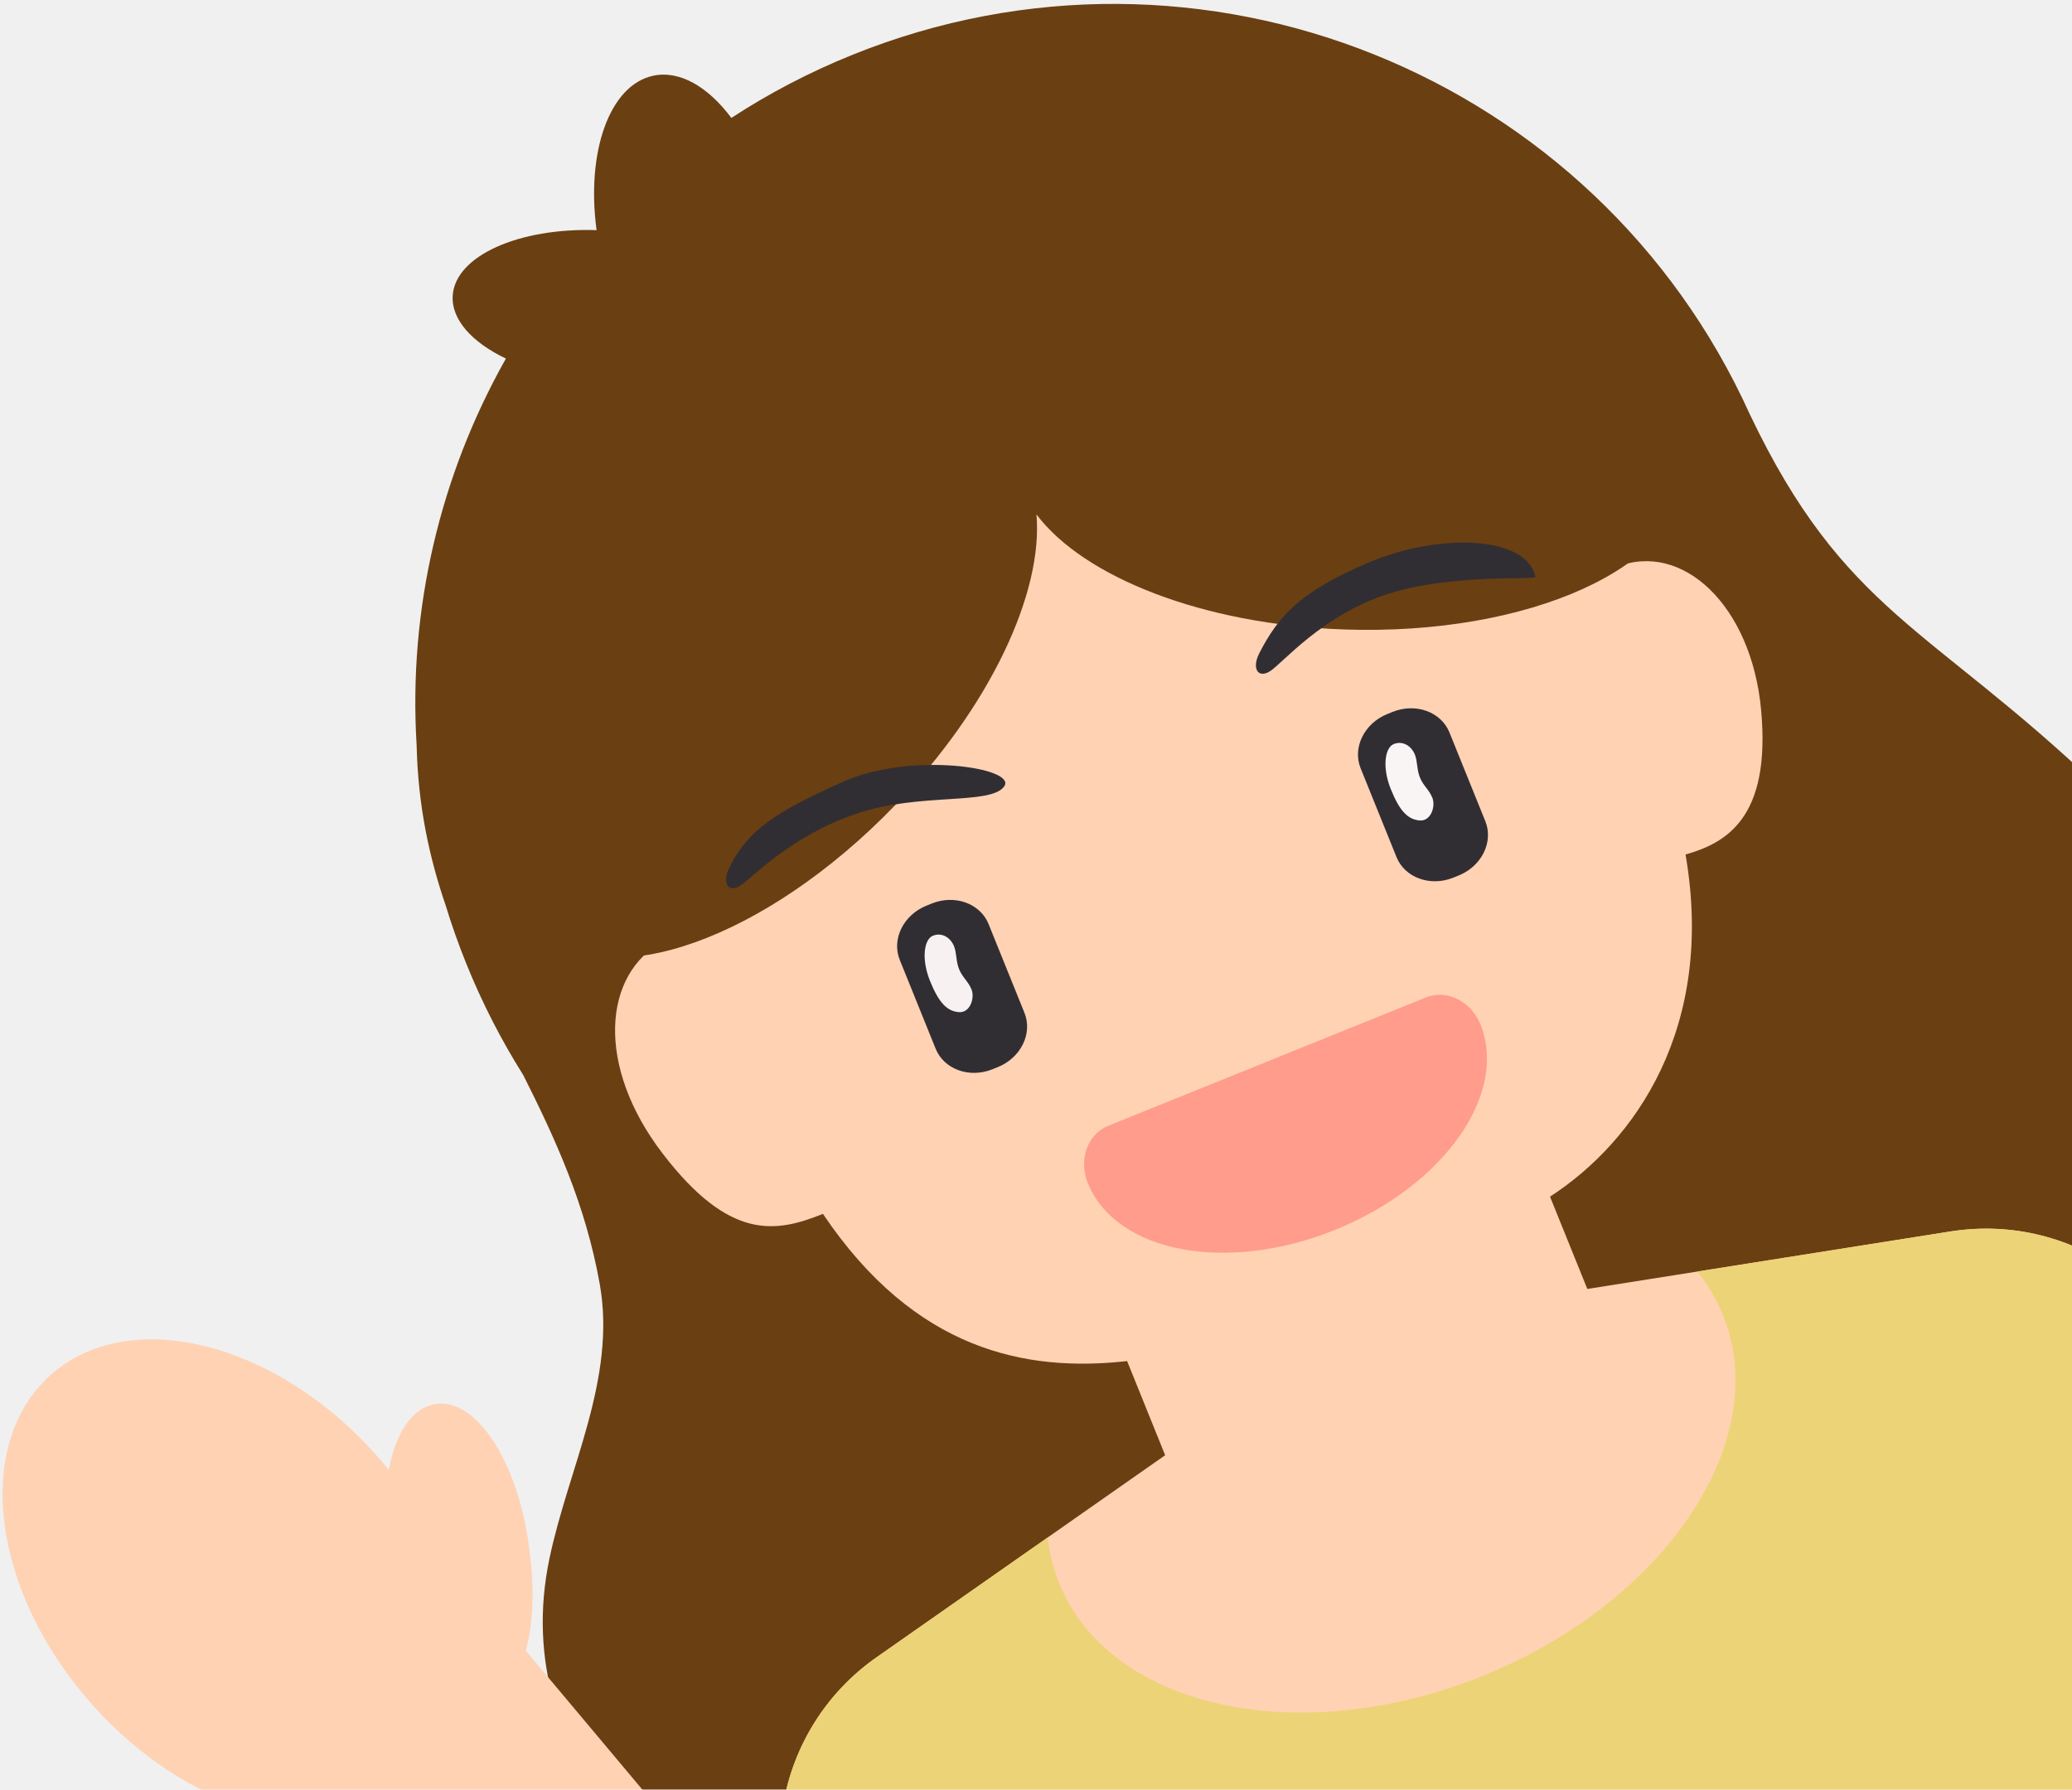
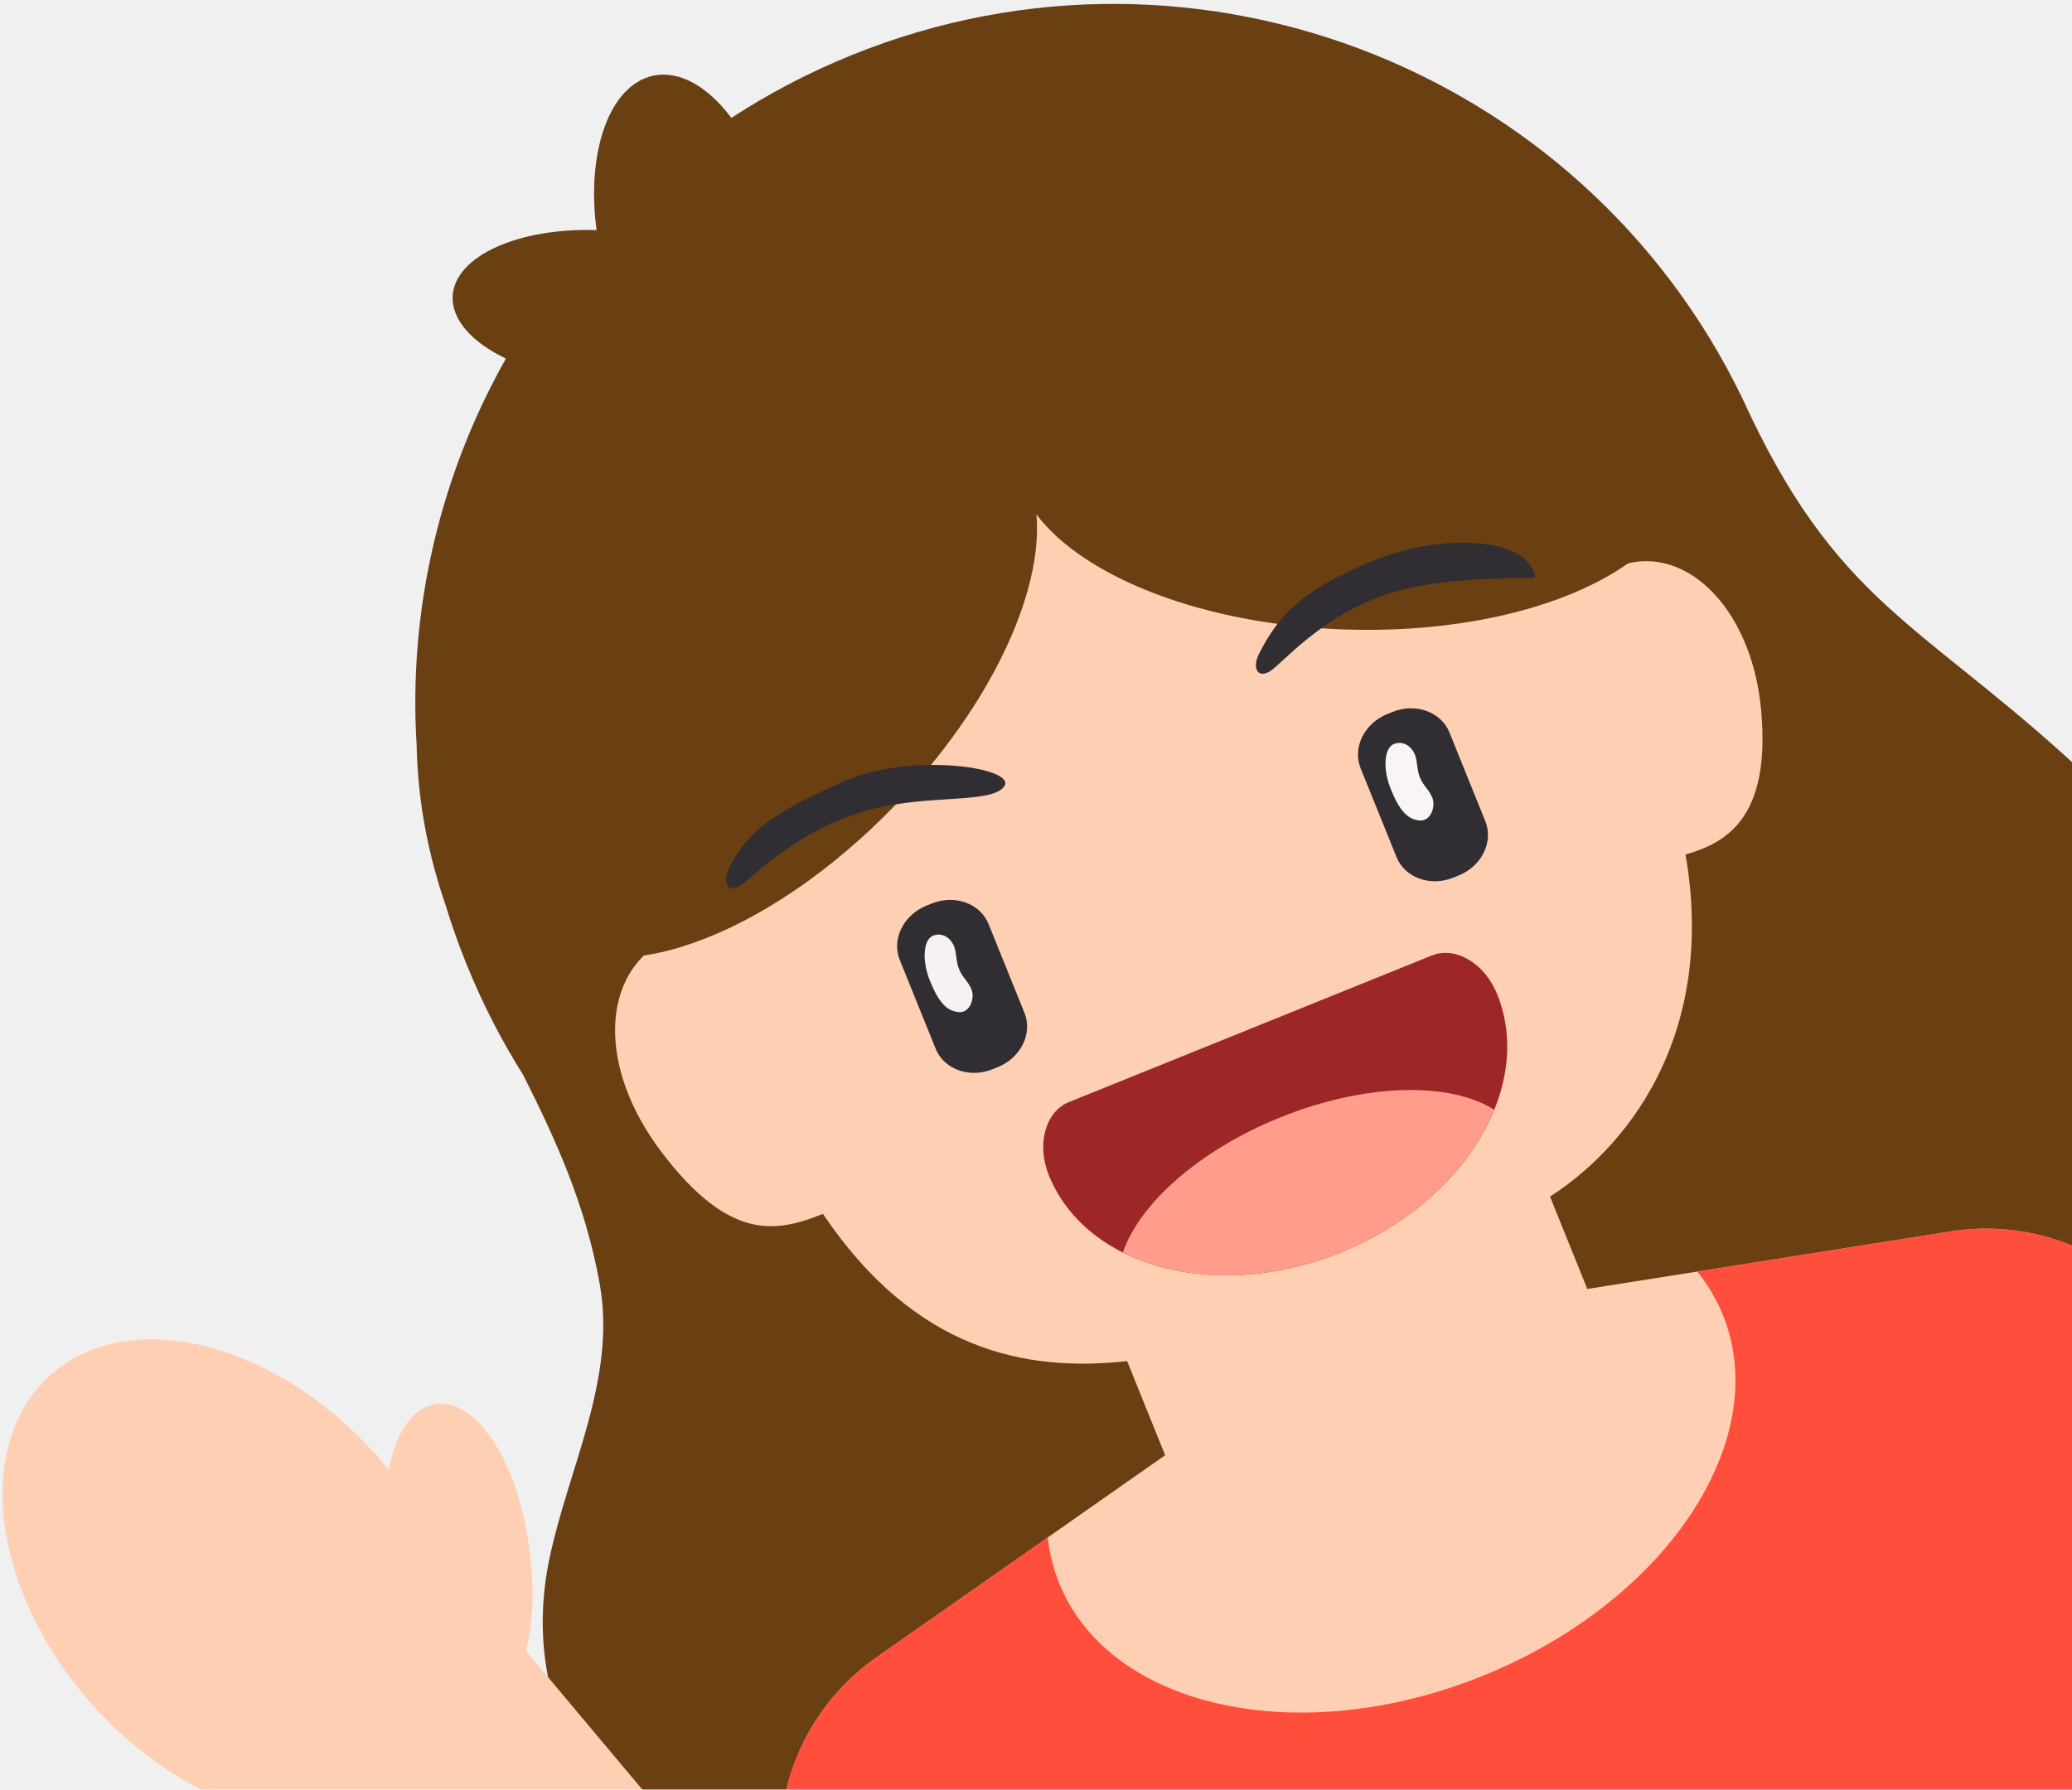
<svg xmlns="http://www.w3.org/2000/svg" xmlns:xlink="http://www.w3.org/1999/xlink" width="411px" height="355px" viewBox="0 0 411 355" version="1.1">
  <defs>
    <path d="M101,43 L144,8 L230,2.84217094e-14 L319,21 L420,132 L420,364 L27,364 C9,338.915 -1.94289029e-15,320.915 0,310 C1.45716772e-15,299.085 5,281.752 15,258 L82,279 L120,268 L78,160 C76.068,132.416 76.068,111.749 78,98 C79.932,84.251 87.598,65.917 101,43 Z" id="path-1" />
  </defs>
  <g id="Page-1" stroke="none" stroke-width="1" fill="none" fill-rule="evenodd">
-     <g id="Desktop" transform="translate(-401, -116)">
-       <g id="Group-4" transform="translate(392, 107)">
+     <g id="Desktop" transform="translate(-402, -116)">
+       <g id="Group-4" transform="translate(393, 107)">
        <mask id="mask-2" fill="white">
          <use xlink:href="#path-1" />
        </mask>
        <g id="Mask" />
        <g mask="url(#mask-2)">
          <g transform="translate(218.5, 229.5) rotate(-22) translate(-218.5, -229.5) translate(-8, 8)">
            <path d="M442.334,239.23 L446.104,249 C459.489,283.327 452.321,304.097 427.822,330.984 C414.112,346.032 400.76,358.703 380,356.881 L382.092,353.467 C348.637,355.332 315.087,355.946 281.73,359.117 C264.552,360.75 247.78,365.354 230.711,367.887 C207.536,371.326 139.759,371.636 136.902,371.621 C130.456,371.588 125.443,366.714 119.686,363.949 L119.414,368 C97.447,340.385 76.996,300.642 100.035,266.153 C110.251,250.861 125.777,238.029 129.723,219.369 C133.053,203.619 132.348,189.297 131.197,175.207 C129.754,167.19 129,158.933 129,150.5 C129,146.348 129.183,142.239 129.54,138.18 C130.08,128.161 131.881,117.762 136.104,106.594 C144.673,80.938 160.545,58.626 181.254,42.124 C176.215,36.622 174.071,30.845 176.164,26.553 C179.621,19.467 193.375,18.99 207.475,25.237 C211.335,10.072 220.639,-0.497 229.37,1.043 C234.673,1.978 238.646,7.181 240.6,14.611 C249.302,12.898 258.296,12 267.5,12 C342.066,12 402.87,70.927 405.883,144.753 C408.501,188.262 423.307,197.168 442.334,239.23 Z" id="hair-back" fill="#6A3F12" />
-             <path d="M221,272.68 C201.548,267.241 182.769,255 175.994,223 C165.863,223 156.819,220.993 151,200 C145.181,179.007 153.269,162.443 167,161 C170.478,160.634 172.772,159.253 175.994,161 C181.283,131.554 207.032,106 238,106 L299,106 C330.701,106 356.933,132.522 361.347,163 C365.575,159.562 365.13,163 370,163 C384,163 392,180 386,200 C379.772,220.76 369.574,221.865 361.347,221 C354,255 330.747,270.05 311,273.859 L311,293.611 L382.051,310.015 C406.267,315.606 421.366,339.769 415.775,363.984 L405.653,407.831 C400.062,432.047 375.899,447.146 351.683,441.555 L271.913,423.139 C269.633,422.612 267.434,421.921 265.325,421.081 C264.583,421.293 263.83,421.487 263.069,421.663 L183.299,440.079 C159.083,445.67 134.92,430.571 129.33,406.355 L119.207,362.509 C113.616,338.293 128.715,314.13 152.931,308.539 L221,292.824 L221,272.68 Z" id="skin" fill="#FFD2B4" />
-             <path d="M332.513,298.578 L382.051,310.015 C406.267,315.606 421.366,339.769 415.775,363.984 L405.653,407.831 C400.062,432.047 375.899,447.146 351.683,441.555 L271.913,423.139 C269.633,422.612 267.434,421.921 265.325,421.081 C264.583,421.293 263.83,421.487 263.069,421.663 L183.299,440.079 C159.083,445.67 134.92,430.571 129.33,406.355 L119.207,362.509 C113.616,338.293 128.715,314.13 152.931,308.539 L193.298,299.22 C192.446,302.223 192,305.326 192,308.5 C192,335.286 223.788,357 263,357 C302.212,357 334,335.286 334,308.5 C334,305.1 333.488,301.781 332.513,298.578 L332.513,298.578 Z" id="clothe" fill="#EDD377" />
+             <path d="M221,272.68 C201.548,267.241 182.769,255 175.994,223 C165.863,223 156.819,220.993 151,200 C145.181,179.007 153.269,162.443 167,161 C170.478,160.634 172.772,159.253 175.994,161 C181.283,131.554 207.032,106 238,106 L299,106 C330.701,106 356.933,132.522 361.347,163 C365.575,159.562 365.13,163 370,163 C384,163 392,180 386,200 C379.772,220.76 369.574,221.865 361.347,221 C354,255 330.747,270.05 311,273.859 L311,293.611 L382.051,310.015 C406.267,315.606 421.366,339.769 415.775,363.984 L405.653,407.831 C400.062,432.047 375.899,447.146 351.683,441.555 L271.913,423.139 C269.633,422.612 267.434,421.921 265.325,421.081 C264.583,421.293 263.83,421.487 263.069,421.663 L183.299,440.079 C159.083,445.67 134.92,430.571 129.33,406.355 L119.207,362.509 C113.616,338.293 128.715,314.13 152.931,308.539 L221,292.824 L221,272.68 Z" id="skin" fill="#FFCFB4" />
+             <path d="M382.051,310.015 C406.267,315.606 421.366,339.769 415.775,363.984 L405.653,407.831 C400.062,432.047 375.899,447.146 351.683,441.555 L271.913,423.139 C269.633,422.612 267.434,421.921 265.325,421.081 C264.583,421.293 263.83,421.487 263.069,421.663 L183.299,440.079 C159.083,445.67 134.92,430.571 129.33,406.355 L119.207,362.509 C113.616,338.293 128.715,314.13 152.931,308.539 L193.298,299.22 C192.446,302.223 192,305.326 192,308.5 C192,335.286 223.788,357 263,357 C302.212,357 334,335.286 334,308.5 C334,305.1 333.488,301.781 332.513,298.578 L382.051,310.015 Z" id="clothe" fill-opacity="0.929" fill="#FF4433" />
            <path d="M267.249,110.209 C262.699,125.055 244.554,142.107 219.545,153.242 C185.997,168.179 152.802,166.811 145.401,150.188 C138,133.565 159.196,107.981 192.743,93.044 C226.29,78.108 259.486,79.476 266.887,96.099 C267.145,96.679 267.368,97.269 267.557,97.87 C267.661,97.601 267.771,97.334 267.889,97.069 C275.29,80.446 308.486,79.078 342.033,94.015 C375.58,108.951 396.776,134.535 389.375,151.158 C381.974,167.781 348.778,169.149 315.231,154.212 C289.675,142.834 271.287,125.277 267.249,110.209 Z" id="hair-f" fill="#6A3F12" />
-             <path d="M88.888,281.268 L110.791,348.677 C112.156,352.879 109.856,357.392 105.654,358.757 L61.381,373.142 C57.179,374.508 52.666,372.208 51.3,368.006 L25.792,289.499 C17.279,282.466 9.879,272.012 5.262,259.326 C-5.033,231.041 2.398,202.37 21.86,195.287 C41.322,188.203 65.444,205.39 75.738,233.674 C76.244,235.063 76.706,236.452 77.127,237.839 C81.338,231.148 86.73,227.696 91.49,229.455 C99.003,232.267 101.328,247.326 97.023,263.091 C95.089,270.661 92.153,277.017 88.888,281.268 Z" id="hand" fill="#FFD2B4" />
-             <path d="M311,237 C311,251.912 292.196,264 269,264 C245.804,264 227,251.912 227,237 C227,232.029 230.582,228 235,228 L303,228 C307.418,228 311,232.029 311,237 Z" id="mouth" fill="#FF9C8B" />
+             <path d="M110.791,348.677 C112.156,352.879 109.856,357.392 105.654,358.757 L61.381,373.142 C57.179,374.508 52.666,372.208 51.3,368.006 L25.792,289.499 C17.279,282.466 9.879,272.012 5.262,259.326 C-5.033,231.041 2.398,202.37 21.86,195.287 C41.322,188.203 65.444,205.39 75.738,233.674 C76.244,235.063 76.706,236.452 77.127,237.839 C81.338,231.148 86.73,227.696 91.49,229.455 C99.003,232.267 101.328,247.326 97.023,263.091 C95.089,270.661 92.153,277.017 88.888,281.268 L110.791,348.677 Z" id="hand" fill="#FFCFB4" />
+             <path d="M316.323,232.684 C316.323,252.505 294.853,268.574 268.369,268.574 C241.885,268.574 220.415,252.505 220.415,232.684 C220.415,226.076 224.505,220.72 229.549,220.72 L307.189,220.72 C312.234,220.72 316.323,226.076 316.323,232.684 Z" id="mouth" fill="#9D2627" />
+             <path d="M307.21,253.738 C298.495,262.728 284.344,268.574 268.369,268.574 C251.61,268.574 236.859,262.14 228.285,252.392 C234.986,244.636 249.897,239.24 267.216,239.24 C285.52,239.24 301.134,245.268 307.21,253.738 Z" id="Combined-Shape" fill="#FF9C8B" />
            <g id="Group-3" stroke-width="1" fill="none" transform="translate(209, 173)">
              <g id="Group-2" transform="translate(99, 0)">
                <path d="M8.941,0 L10.059,0 C14.997,0 19,3.582 19,8 L19,27 C19,31.418 14.997,35 10.059,35 L8.941,35 C4.003,35 0,31.418 0,27 L0,8 C0,3.582 4.003,0 8.941,0 Z" id="Rectangle" fill="#312E33" />
                <path d="M11,9.448 C11,10.989 10.222,12.341 10.222,14.109 C10.222,15.878 11,16.989 11,18.771 C11,20.553 9,22.989 7,21.989 C4.9,20.939 4,18.824 4,14.109 C4,9.395 6,6 7.889,6 C10,6 11,7.907 11,9.448 Z" id="Combined-Shape" fill="#F9F5F5" />
              </g>
              <g id="Group" transform="translate(0, 1)">
                <path d="M8.941,0 L10.059,0 C14.997,0 19,3.582 19,8 L19,27 C19,31.418 14.997,35 10.059,35 L8.941,35 C4.003,35 0,31.418 0,27 L0,8 C0,3.582 4.003,0 8.941,0 Z" id="Rectangle" fill="#312E33" />
                <path d="M11,9.459 C11,11 10.222,12.352 10.222,14.12 C10.222,15.889 11,17 11,18.782 C11,20.564 9,23 7,22 C4.9,20.95 4,18.835 4,14.12 C4,9.406 6,6.011 7.889,6.011 C10,6.011 11,7.917 11,9.459 Z" id="Combined-Shape" fill="#F8F1F1" />
              </g>
            </g>
            <g id="eyebrows" stroke-width="1" fill="none" transform="translate(182, 134)">
              <path d="M115.93,18.287 C122.253,12.834 128.054,10.01 142.767,9.739 C157.48,9.468 173.797,16.308 172.391,24.771 C172.274,25.475 157.298,17.965 144.152,16.965 C130.33,15.912 119.35,21.932 116.532,22.413 C113.714,22.894 113.4,20.47 115.93,18.287 Z" id="Combined-Shape" fill="#312E33" />
              <path d="M2.503,18.367 C8.729,12.803 15.135,11.542 29.841,11.015 C44.547,10.487 63.028,21.437 59.068,23.864 C55.107,26.291 43.122,18.658 29.961,17.887 C16.123,17.077 5.985,21.951 3.176,22.481 C0.368,23.012 0.01,20.593 2.503,18.367 Z" id="Combined-Shape" fill="#312E33" />
            </g>
          </g>
        </g>
      </g>
    </g>
  </g>
</svg>
